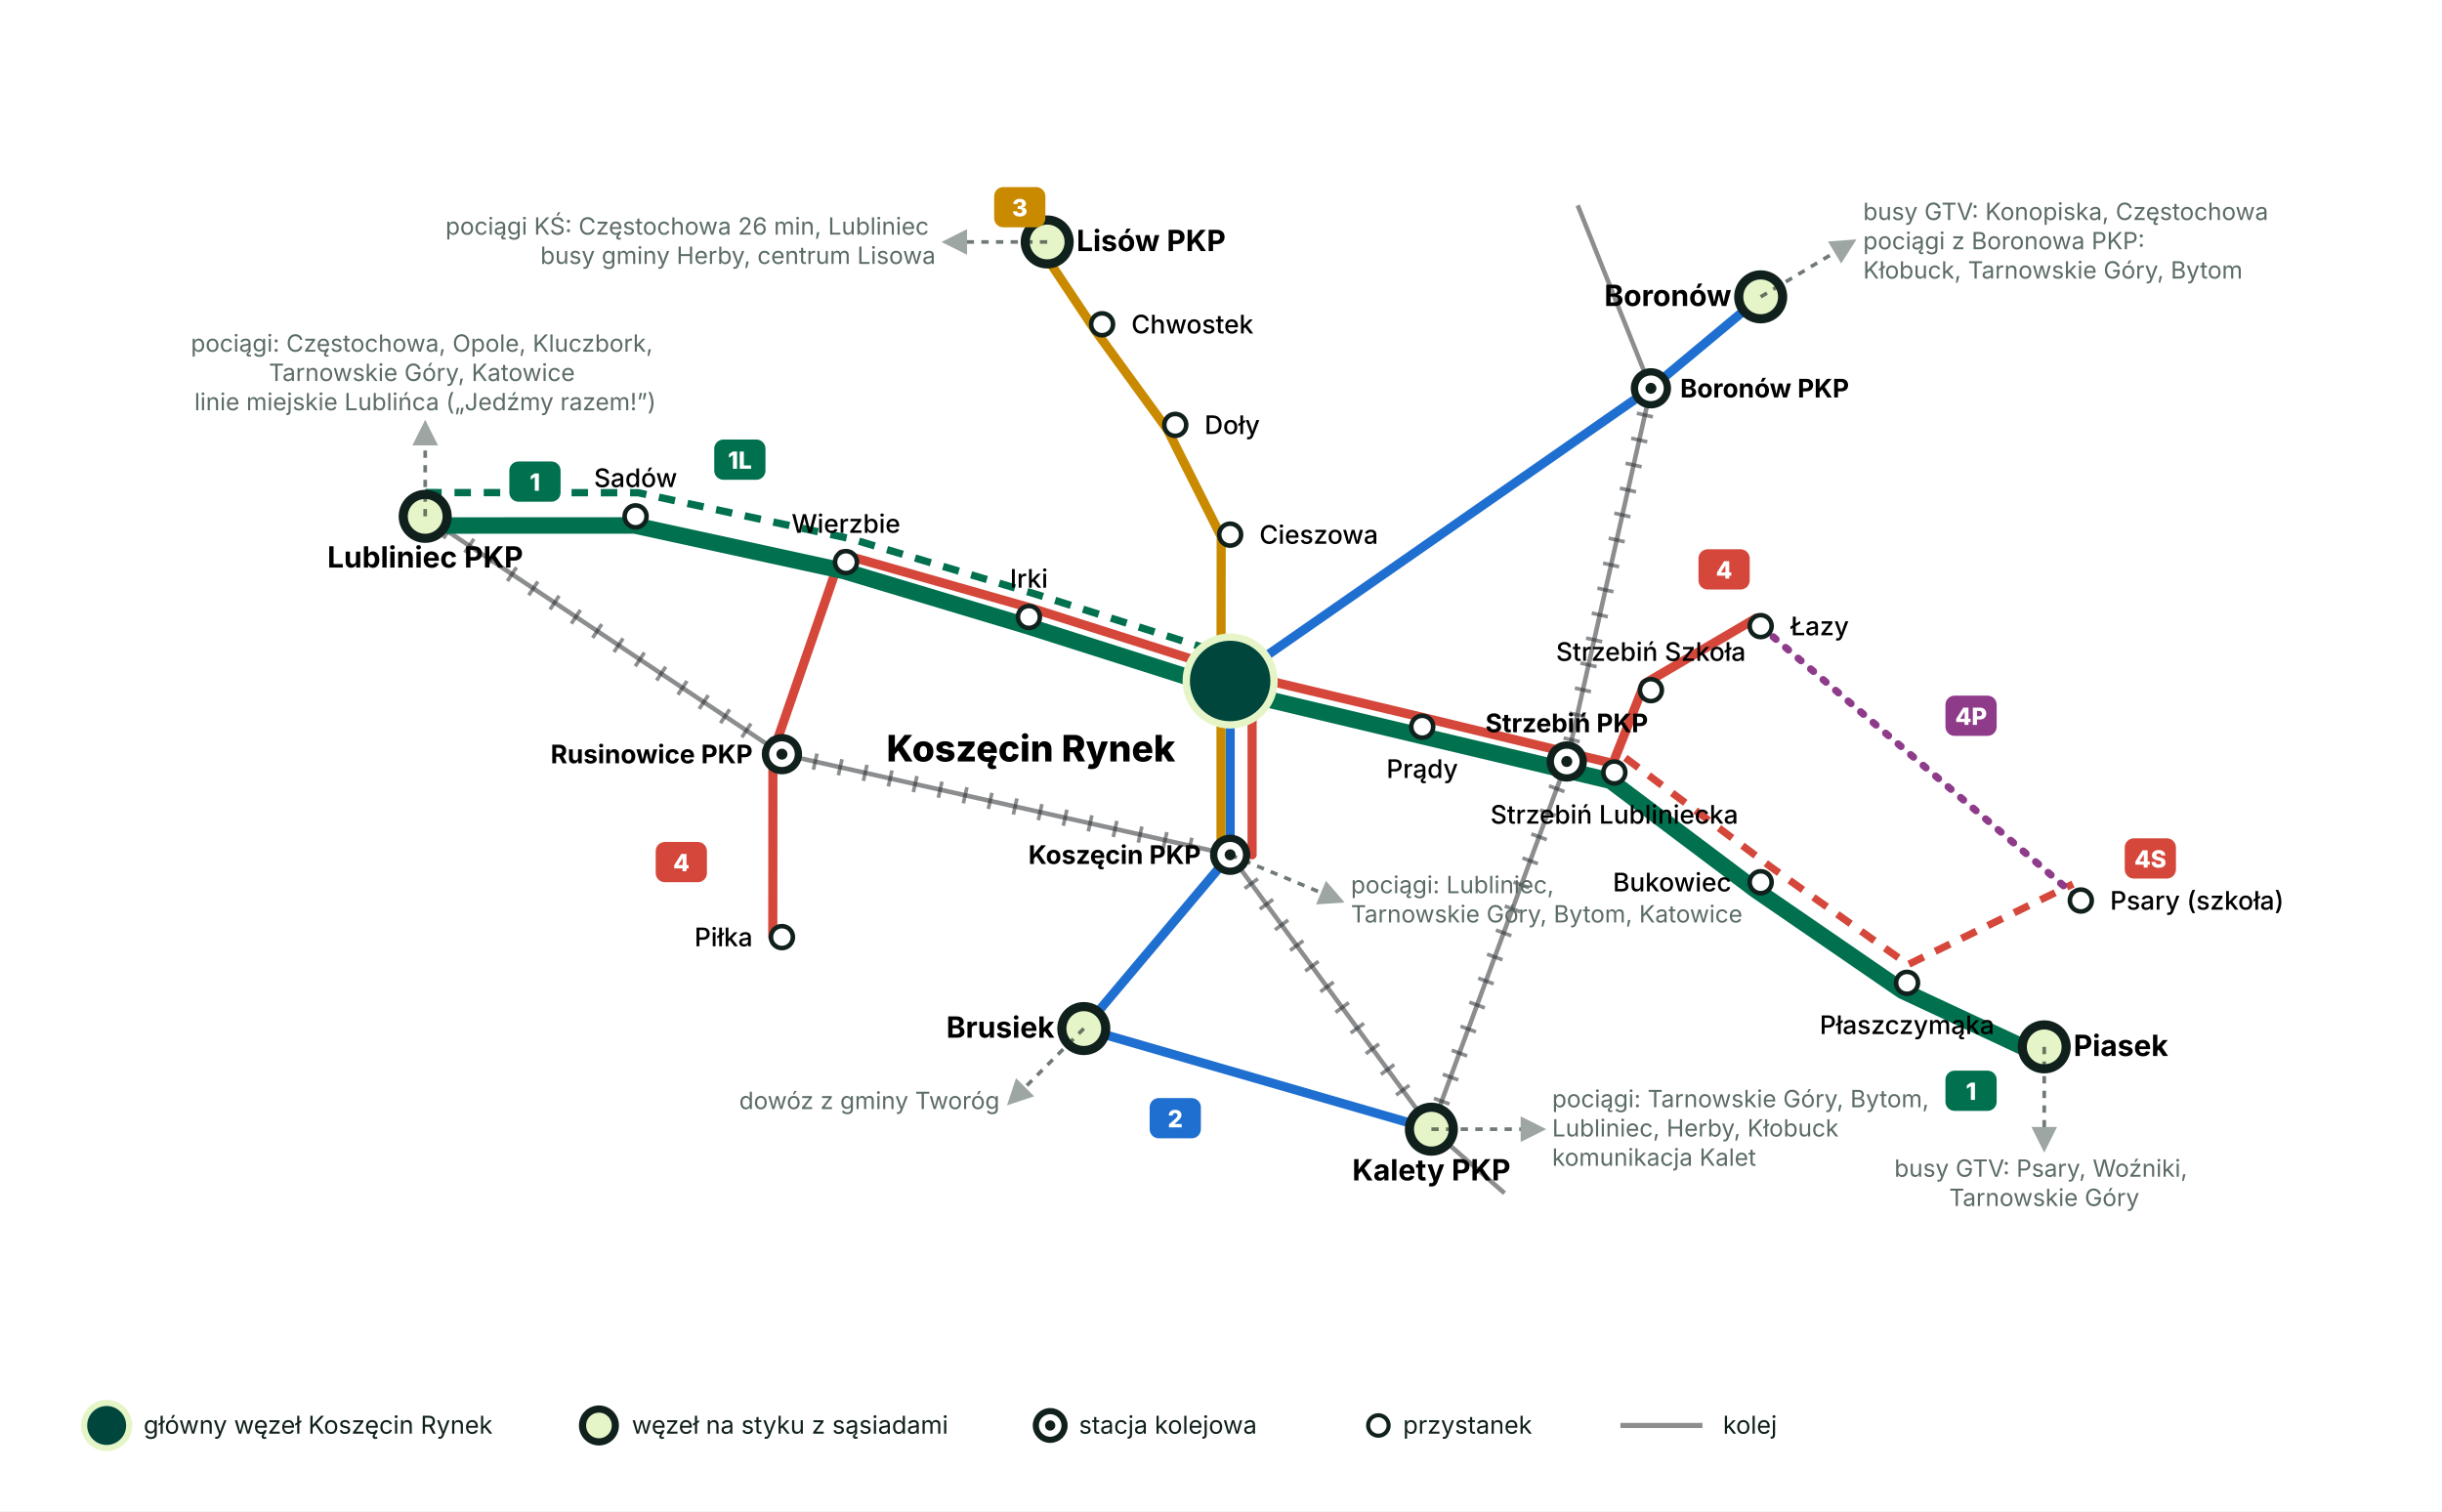
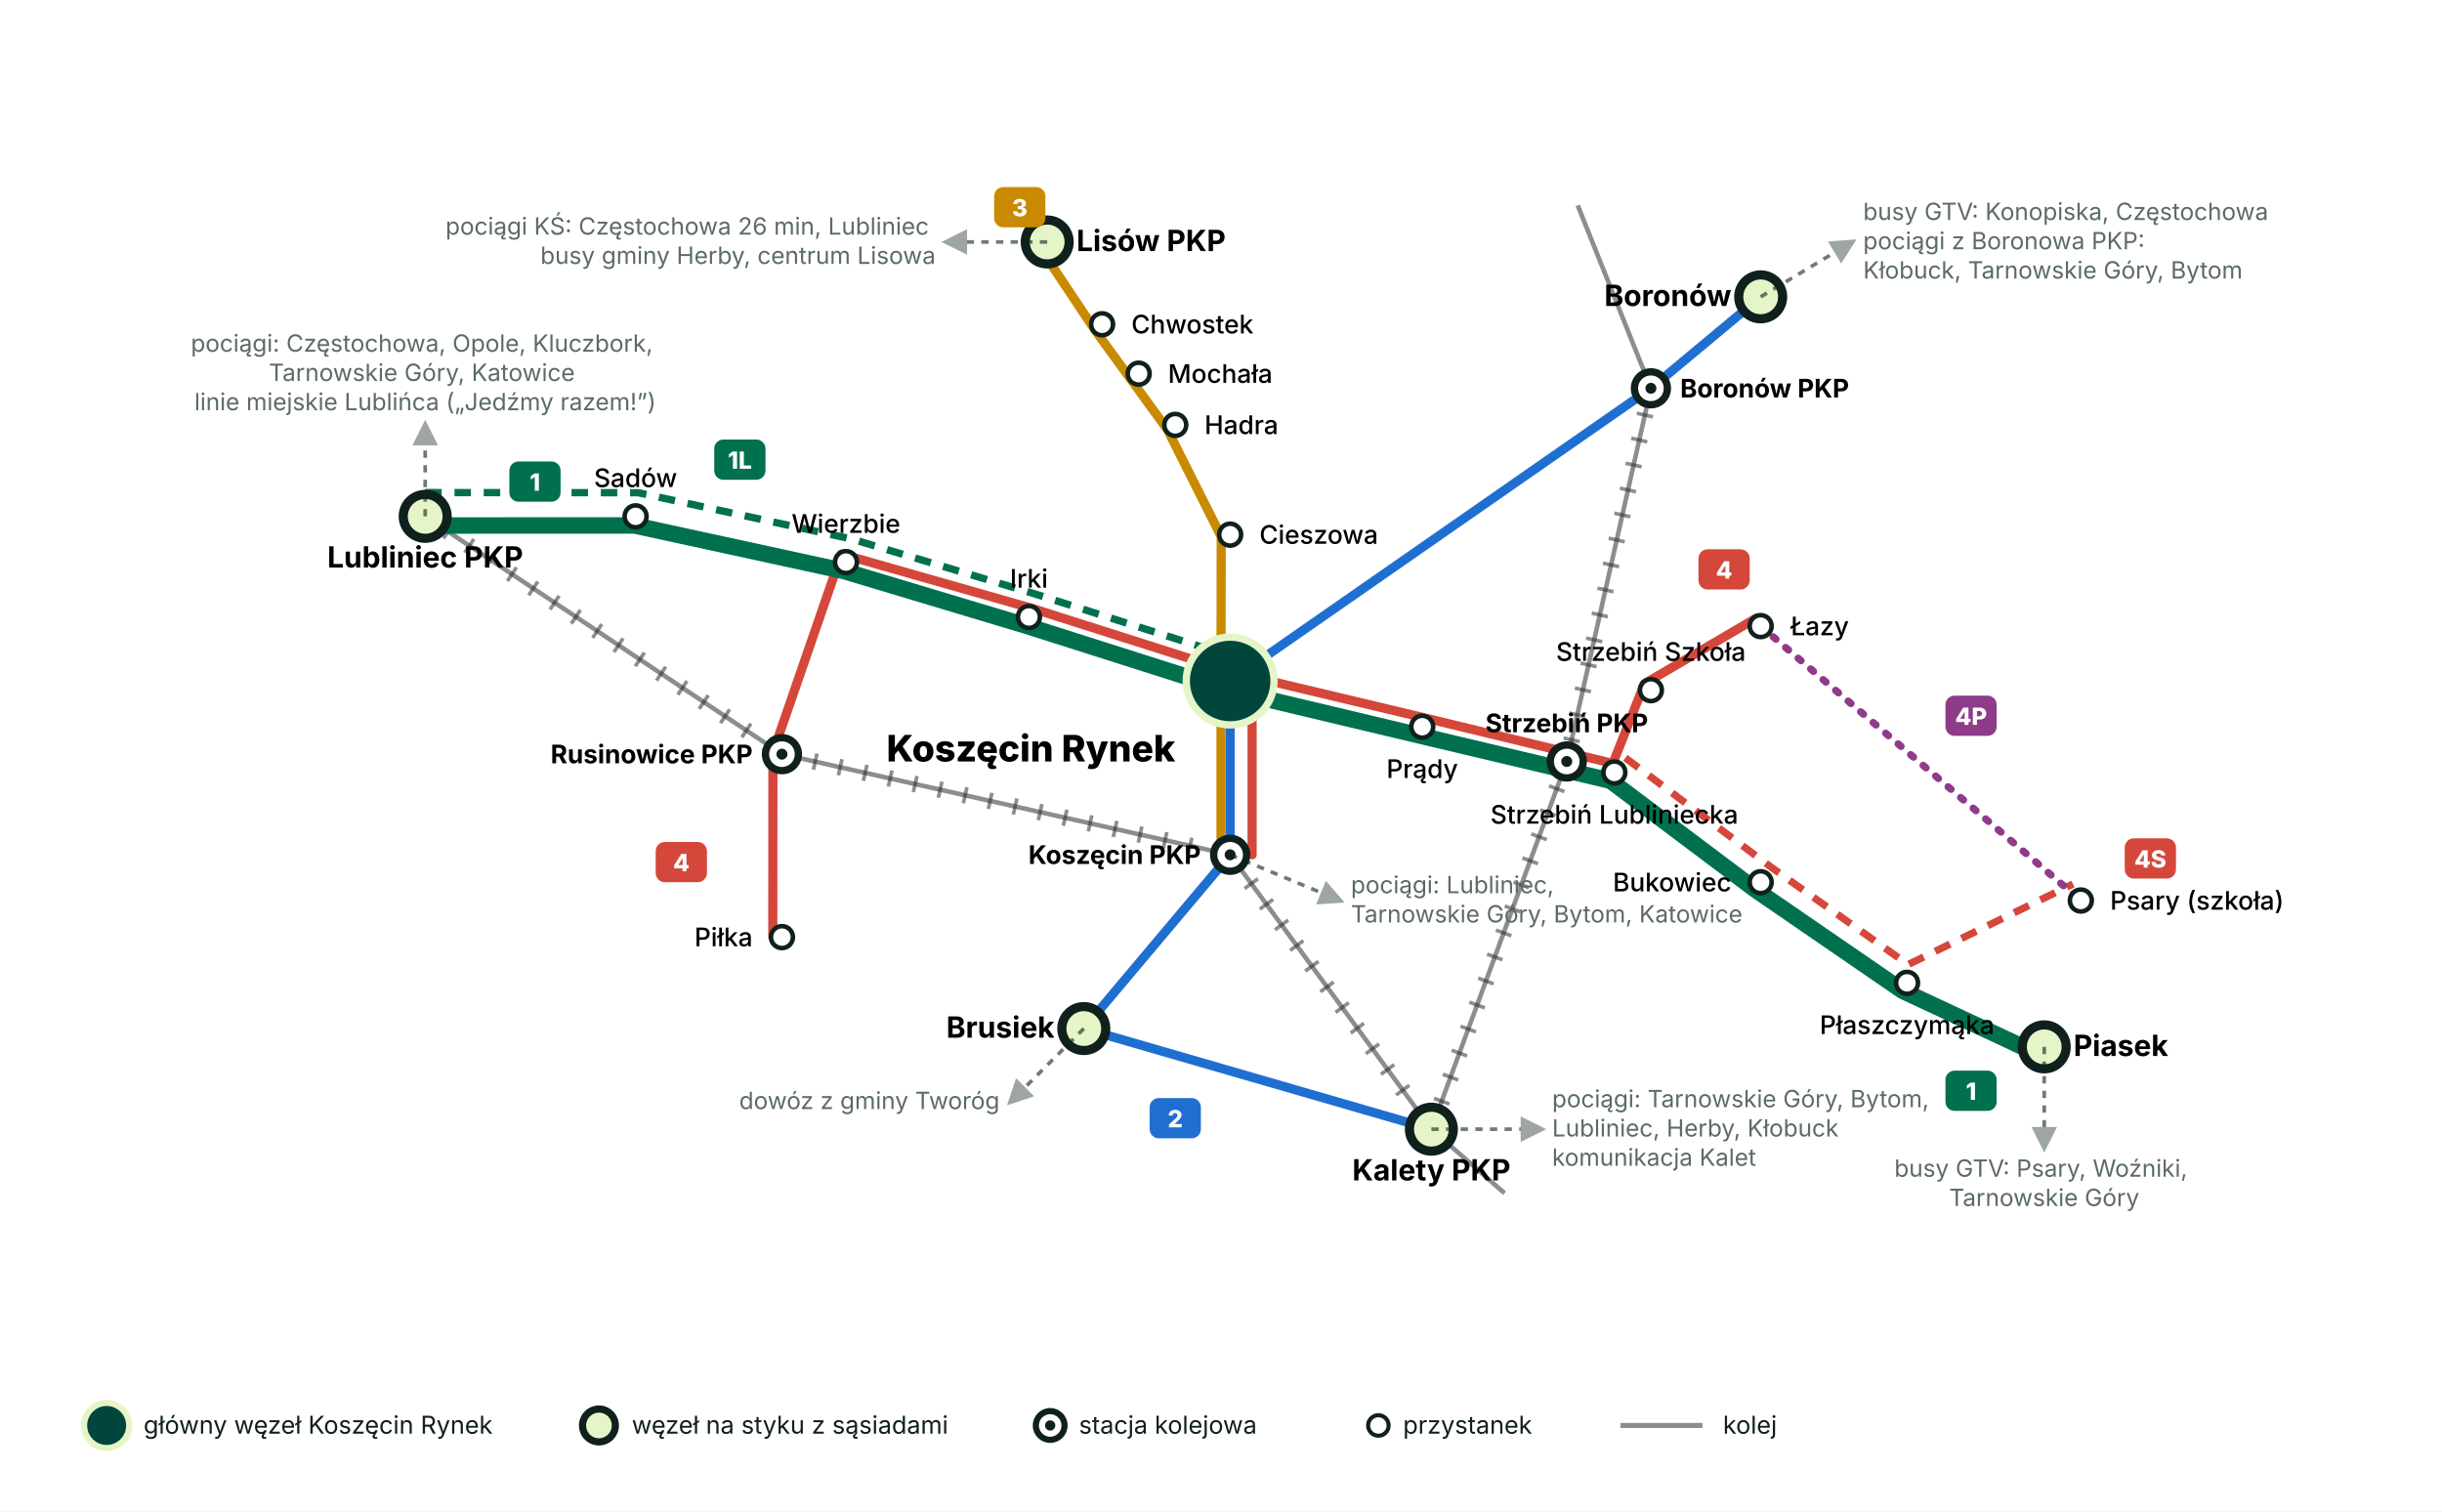
<svg xmlns="http://www.w3.org/2000/svg" viewBox="0 105 1190.55 736.89" preserveAspectRatio="xMidYMid meet">
  <rect width="1190.55" height="841.89" fill="#fff" />
  <text x="40" y="62" font-family="Inter, system-ui, Segoe UI, Roboto, sans-serif" font-weight="800" font-size="28" fill="#10201c">Schemat linii – węzeł Koszęcin Rynek</text>
  <text x="40" y="88" font-family="Inter, system-ui, Segoe UI, Roboto, sans-serif" font-size="13" fill="#5b6b66">Schemat, nie mapa w skali. Gruba linia: co godzinę, cienka: co 2 godziny, przerywana: propozycje. Strzałki: dokąd można jechać dalej z końców linii.</text>
  <svg x="20" y="110" width="1150.55" height="671.89" viewBox="-150 -10 1290 600">
    <style>text{font-family:Inter}</style>
    <defs>
      <marker id="ar" viewBox="0 0 10 10" refX="8" refY="5" markerWidth="7" markerHeight="7" orient="auto-start-reverse">
        <path d="M0,0L10,5L0,10z" fill="#5b6b66" />
      </marker>
    </defs>
    <polyline points="60,190 255,320 500,375 610,525" fill="none" stroke="#2b2f33" stroke-width="2.5" opacity=".55" />
    <polyline points="60,190 255,320 500,375 610,525" fill="none" stroke="#2b2f33" stroke-width="9" stroke-dasharray="2 12" opacity=".55" />
    <polyline points="730,120 684,324 610,525" fill="none" stroke="#2b2f33" stroke-width="2.5" opacity=".55" />
    <polyline points="730,120 684,324 610,525" fill="none" stroke="#2b2f33" stroke-width="9" stroke-dasharray="2 12" opacity=".55" />
    <polyline points="610,525 650,560" stroke="#2b2f33" stroke-width="2.5" opacity=".55" />
    <polyline points="730,120 690,20" stroke="#2b2f33" stroke-width="2.5" opacity=".55" />
    <polyline points="787.481,245.681 726.464,281.464 709.21,325.063 606.158,300.136 501.344,275.184 391.478,240.224 287.572,210.629 250.071,319.159 250,420" fill="none" stroke="#d4473a" stroke-width="5" stroke-linecap="round" stroke-linejoin="round" />
    <polyline points="942.886,484.531 867.489,449.324 787.082,394.06 707.912,334.543 603.842,309.864 498.656,284.816 388.522,249.776 288.761,219.844 174.46,194.971 60,195" fill="none" stroke="#00704f" stroke-width="9" stroke-linecap="round" stroke-linejoin="round" />
    <polyline points="790,70 730,120 500,280 500,375 420,470 610,525" fill="none" stroke="#1f6fd1" stroke-width="5" stroke-linecap="round" stroke-linejoin="round" />
    <polyline points="395.84,42.774 425.904,87.867 465.729,142.6 495.111,201.048 495,280 495,375" fill="none" stroke="#c98a00" stroke-width="5" stroke-linecap="round" stroke-linejoin="round" />
    <polyline points="512,280 512,375" fill="none" stroke="#d4473a" stroke-width="5" stroke-linecap="round" stroke-linejoin="round" />
    <polyline points="60,177 176.405,177.076 293.222,202.406 393.844,232.581 503.942,267.612" fill="none" stroke="#00704f" stroke-width="4" stroke-dasharray="9 7" stroke-linejoin="round" />
    <polyline points="716,322 795.836,381.88 870.57,435.016 960.719,390.963" fill="none" stroke="#d4473a" stroke-width="4" stroke-dasharray="9 7" stroke-linejoin="round" />
    <polyline points="790,250 965,400" fill="none" stroke="#8e3b8a" stroke-width="4" stroke-dasharray="2 7" stroke-linecap="round" stroke-linejoin="round" />
    <circle cx="60" cy="190" r="12" fill="#e6f5c8" stroke="#10201c" stroke-width="5" />
    <text x="60" y="218" text-anchor="middle" font-size="16" font-weight="700">Lubliniec PKP</text>
    <circle cx="175" cy="190" r="6" fill="#ffffff" stroke="#10201c" stroke-width="2.5" />
    <text x="175" y="174" text-anchor="middle" font-size="14" font-weight="500">Sadów</text>
    <circle cx="290" cy="215" r="6" fill="#ffffff" stroke="#10201c" stroke-width="2.5" />
    <text x="290" y="199" text-anchor="middle" font-size="14" font-weight="500">Wierzbie</text>
    <circle cx="390" cy="245" r="6" fill="#ffffff" stroke="#10201c" stroke-width="2.5" />
    <text x="390" y="229" text-anchor="middle" font-size="14" font-weight="500">Irki</text>
    <circle cx="500" cy="280" r="24" fill="#00463c" stroke="#e6f5c8" stroke-width="4" />
    <text x="470" y="324" text-anchor="end" font-size="20" font-weight="800">Koszęcin Rynek</text>
    <circle cx="500" cy="375" r="9" fill="#ffffff" stroke="#10201c" stroke-width="4" />
    <circle cx="500" cy="375" r="3" fill="#10201c" />
    <text x="484" y="380" text-anchor="end" font-size="14" font-weight="700">Koszęcin PKP</text>
    <circle cx="684" cy="324" r="9" fill="#ffffff" stroke="#10201c" stroke-width="4" />
    <circle cx="684" cy="324" r="3" fill="#10201c" />
    <text x="684" y="308" text-anchor="middle" font-size="14" font-weight="700">Strzebiń PKP</text>
    <circle cx="710" cy="330" r="6" fill="#ffffff" stroke="#10201c" stroke-width="2.5" />
    <text x="710" y="358" text-anchor="middle" font-size="14" font-weight="500">Strzebiń Lubliniecka</text>
    <circle cx="730" cy="285" r="6" fill="#ffffff" stroke="#10201c" stroke-width="2.5" />
    <text x="730" y="269" text-anchor="middle" font-size="14" font-weight="500">Strzebiń Szkoła</text>
    <circle cx="605" cy="305" r="6" fill="#ffffff" stroke="#10201c" stroke-width="2.5" />
    <text x="605" y="333" text-anchor="middle" font-size="14" font-weight="500">Prądy</text>
    <circle cx="965" cy="400" r="6" fill="#ffffff" stroke="#10201c" stroke-width="2.5" />
    <text x="981" y="405" text-anchor="start" font-size="14" font-weight="500">Psary (szkoła)</text>
    <circle cx="790" cy="250" r="6" fill="#ffffff" stroke="#10201c" stroke-width="2.5" />
    <text x="806" y="255" text-anchor="start" font-size="14" font-weight="500">Łazy</text>
    <circle cx="790" cy="390" r="6" fill="#ffffff" stroke="#10201c" stroke-width="2.5" />
    <text x="774" y="395" text-anchor="end" font-size="14" font-weight="500">Bukowiec</text>
    <circle cx="870" cy="445" r="6" fill="#ffffff" stroke="#10201c" stroke-width="2.5" />
    <text x="870" y="473" text-anchor="middle" font-size="14" font-weight="500">Płaszczymąka</text>
    <circle cx="945" cy="480" r="12" fill="#e6f5c8" stroke="#10201c" stroke-width="5" />
    <text x="961" y="485" text-anchor="start" font-size="16" font-weight="700">Piasek</text>
    <circle cx="790" cy="70" r="12" fill="#e6f5c8" stroke="#10201c" stroke-width="5" />
    <text x="774" y="75" text-anchor="end" font-size="16" font-weight="700">Boronów</text>
    <circle cx="730" cy="120" r="9" fill="#ffffff" stroke="#10201c" stroke-width="4" />
    <circle cx="730" cy="120" r="3" fill="#10201c" />
    <text x="746" y="125" text-anchor="start" font-size="14" font-weight="700">Boronów PKP</text>
    <circle cx="400" cy="40" r="12" fill="#e6f5c8" stroke="#10201c" stroke-width="5" />
    <text x="416" y="45" text-anchor="start" font-size="16" font-weight="700">Lisów PKP</text>
    <circle cx="430" cy="85" r="6" fill="#ffffff" stroke="#10201c" stroke-width="2.5" />
    <text x="446" y="90" text-anchor="start" font-size="14" font-weight="500">Chwostek</text>
+     <circle cx="450" cy="112" r="6" fill="#ffffff" stroke="#10201c" stroke-width="2.5" />
+     <text x="466" y="117" text-anchor="start" font-size="14" font-weight="500">Mochała</text>
    <circle cx="470" cy="140" r="6" fill="#ffffff" stroke="#10201c" stroke-width="2.5" />
-     <text x="486" y="145" text-anchor="start" font-size="14" font-weight="500">Doły</text>
+     <text x="486" y="145" text-anchor="start" font-size="14" font-weight="500">Hadra</text>
    <circle cx="500" cy="200" r="6" fill="#ffffff" stroke="#10201c" stroke-width="2.5" />
    <text x="516" y="205" text-anchor="start" font-size="14" font-weight="500">Cieszowa</text>
    <circle cx="420" cy="470" r="12" fill="#e6f5c8" stroke="#10201c" stroke-width="5" />
    <text x="404" y="475" text-anchor="end" font-size="16" font-weight="700">Brusiek</text>
    <circle cx="610" cy="525" r="12" fill="#e6f5c8" stroke="#10201c" stroke-width="5" />
    <text x="610" y="553" text-anchor="middle" font-size="16" font-weight="700">Kalety PKP</text>
    <circle cx="255" cy="320" r="9" fill="#ffffff" stroke="#10201c" stroke-width="4" />
    <circle cx="255" cy="320" r="3" fill="#10201c" />
    <text x="239" y="325" text-anchor="end" font-size="14" font-weight="700">Rusinowice PKP</text>
    <circle cx="255" cy="420" r="6" fill="#ffffff" stroke="#10201c" stroke-width="2.5" />
    <text x="239" y="425" text-anchor="end" font-size="14" font-weight="500">Piłka</text>
    <line x1="60" y1="190" x2="60" y2="140" stroke="#10201c" stroke-width="2" stroke-dasharray="4 4" opacity=".6" marker-end="url(#ar)" />
    <text x="60" y="100" text-anchor="middle" font-size="13" fill="#5b6b66">
      <tspan x="60" dy="0">pociągi: Częstochowa, Opole, Kluczbork,</tspan>
      <tspan x="60" dy="16">Tarnowskie Góry, Katowice</tspan>
      <tspan x="60" dy="16">linie miejskie Lublińca („Jedźmy razem!”)</tspan>
    </text>
    <line x1="400" y1="40" x2="345" y2="40" stroke="#10201c" stroke-width="2" stroke-dasharray="4 4" opacity=".6" marker-end="url(#ar)" />
    <text x="339" y="36" text-anchor="end" font-size="13" fill="#5b6b66">
      <tspan x="339" dy="0">pociągi KŚ: Częstochowa 26 min, Lubliniec</tspan>
      <tspan x="339" dy="16">busy gminy Herby, centrum Lisowa</tspan>
    </text>
    <line x1="790" y1="70" x2="840" y2="40" stroke="#10201c" stroke-width="2" stroke-dasharray="4 4" opacity=".6" marker-end="url(#ar)" />
    <text x="846" y="28" text-anchor="start" font-size="13" fill="#5b6b66">
      <tspan x="846" dy="0">busy GTV: Konopiska, Częstochowa</tspan>
      <tspan x="846" dy="16">pociągi z Boronowa PKP:</tspan>
      <tspan x="846" dy="16">Kłobuck, Tarnowskie Góry, Bytom</tspan>
    </text>
    <line x1="945" y1="480" x2="945" y2="535" stroke="#10201c" stroke-width="2" stroke-dasharray="4 4" opacity=".6" marker-end="url(#ar)" />
    <text x="945" y="551" text-anchor="middle" font-size="13" fill="#5b6b66">
      <tspan x="945" dy="0">busy GTV: Psary, Woźniki,</tspan>
      <tspan x="945" dy="16">Tarnowskie Góry</tspan>
    </text>
    <line x1="610" y1="525" x2="670" y2="525" stroke="#10201c" stroke-width="2" stroke-dasharray="4 4" opacity=".6" marker-end="url(#ar)" />
    <text x="676" y="513" text-anchor="start" font-size="13" fill="#5b6b66">
      <tspan x="676" dy="0">pociągi: Tarnowskie Góry, Bytom,</tspan>
      <tspan x="676" dy="16">Lubliniec, Herby, Kłobuck</tspan>
      <tspan x="676" dy="16">komunikacja Kalet</tspan>
    </text>
    <line x1="420" y1="470" x2="380" y2="510" stroke="#10201c" stroke-width="2" stroke-dasharray="4 4" opacity=".6" marker-end="url(#ar)" />
    <text x="374" y="514" text-anchor="end" font-size="13" fill="#5b6b66">
      <tspan x="374" dy="0">dowóz z gminy Tworóg</tspan>
    </text>
    <line x1="500" y1="375" x2="560" y2="400" stroke="#10201c" stroke-width="2" stroke-dasharray="4 4" opacity=".6" marker-end="url(#ar)" />
    <text x="566" y="396" text-anchor="start" font-size="13" fill="#5b6b66">
      <tspan x="566" dy="0">pociągi: Lubliniec,</tspan>
      <tspan x="566" dy="16">Tarnowskie Góry, Bytom, Katowice</tspan>
    </text>
    <rect x="106" y="160" width="28" height="22" rx="5" fill="#00704f" />
    <text x="120" y="176" text-anchor="middle" font-size="13" font-weight="800" fill="#fff" stroke="none">1</text>
    <rect x="186" y="368" width="28" height="22" rx="5" fill="#d4473a" />
    <text x="200" y="384" text-anchor="middle" font-size="13" font-weight="800" fill="#fff" stroke="none">4</text>
    <rect x="891" y="493" width="28" height="22" rx="5" fill="#00704f" />
    <text x="905" y="509" text-anchor="middle" font-size="13" font-weight="800" fill="#fff" stroke="none">1</text>
    <rect x="456" y="508" width="28" height="22" rx="5" fill="#1f6fd1" />
    <text x="470" y="524" text-anchor="middle" font-size="13" font-weight="800" fill="#fff" stroke="none">2</text>
    <rect x="371" y="10" width="28" height="22" rx="5" fill="#c98a00" />
    <text x="385" y="26" text-anchor="middle" font-size="13" font-weight="800" fill="#fff" stroke="none">3</text>
    <rect x="756" y="208" width="28" height="22" rx="5" fill="#d4473a" />
    <text x="770" y="224" text-anchor="middle" font-size="13" font-weight="800" fill="#fff" stroke="none">4</text>
    <rect x="989" y="366" width="28" height="22" rx="5" fill="#d4473a" />
    <text x="1003" y="382" text-anchor="middle" font-size="13" font-weight="800" fill="#fff" stroke="none">4S</text>
    <rect x="218" y="148" width="28" height="22" rx="5" fill="#00704f" />
    <text x="232" y="164" text-anchor="middle" font-size="13" font-weight="800" fill="#fff" stroke="none">1L</text>
    <rect x="891" y="288" width="28" height="22" rx="5" fill="#8e3b8a" />
    <text x="905" y="304" text-anchor="middle" font-size="13" font-weight="800" fill="#fff" stroke="none">4P</text>
  </svg>
  <g font-family="Inter, system-ui, Segoe UI, Roboto, sans-serif" font-size="12" fill="#10201c">
    <circle cx="52" cy="800" r="11" fill="#00463c" stroke="#e6f5c8" stroke-width="3" />
    <text x="70" y="804">główny węzeł Koszęcin Rynek</text>
    <circle cx="292" cy="800" r="8" fill="#e6f5c8" stroke="#10201c" stroke-width="3.5" />
    <text x="308" y="804">węzeł na styku z sąsiadami</text>
    <circle cx="512" cy="800" r="7" fill="#fff" stroke="#10201c" stroke-width="3" />
    <circle cx="512" cy="800" r="2.5" fill="#10201c" />
    <text x="526" y="804">stacja kolejowa</text>
    <circle cx="672" cy="800" r="5" fill="#fff" stroke="#10201c" stroke-width="2" />
    <text x="684" y="804">przystanek</text>
    <line x1="790" y1="800" x2="830" y2="800" stroke="#2b2f33" stroke-width="2.5" opacity=".55" />
    <text x="840" y="804">kolej</text>
  </g>
</svg>
